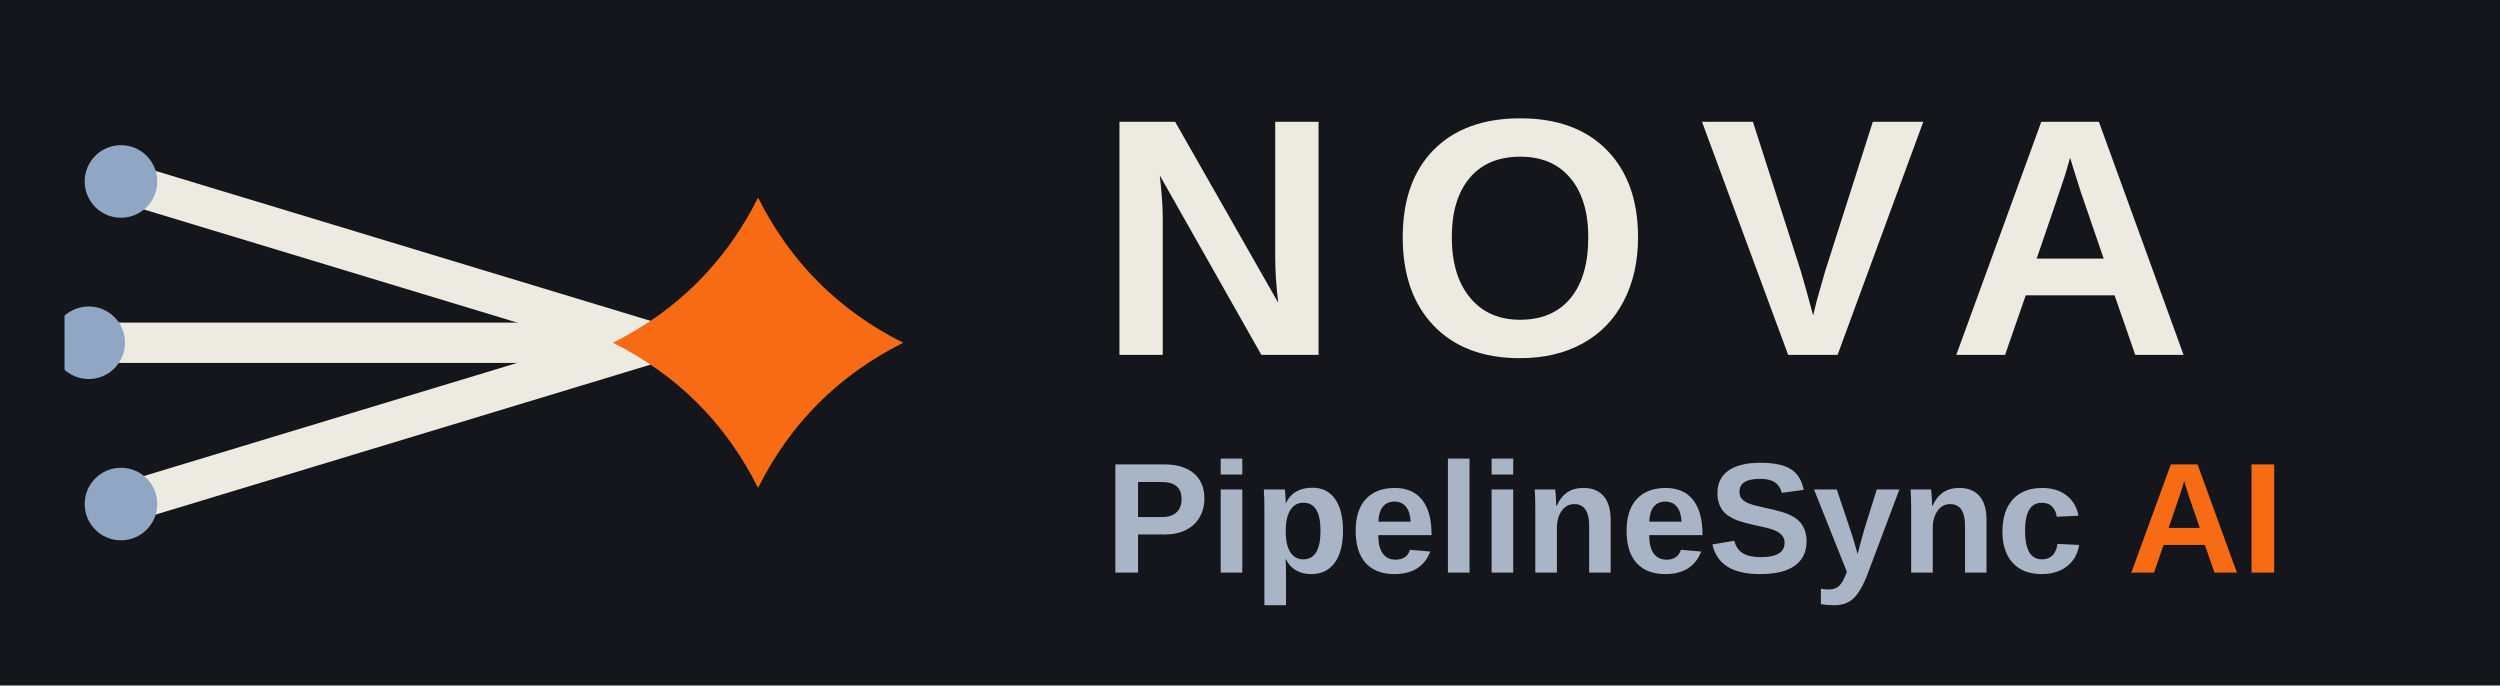
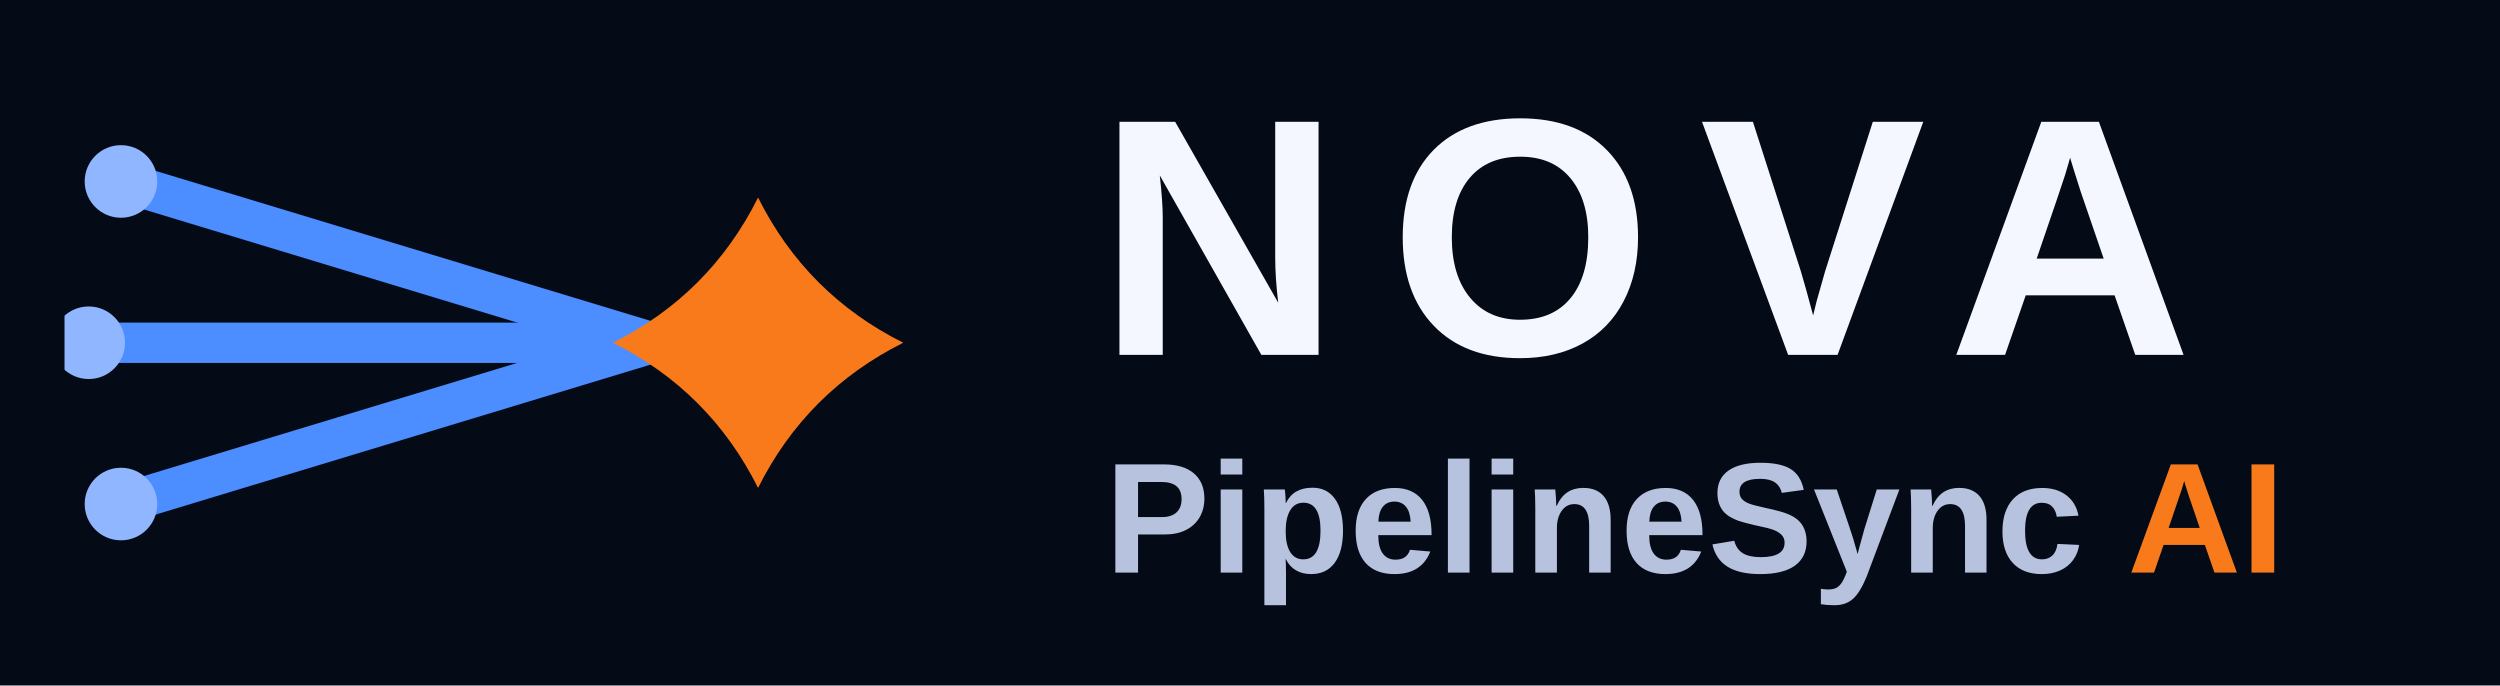
<svg xmlns="http://www.w3.org/2000/svg" viewBox="0 0 620 170" width="620" height="170" role="img" aria-label="Nova PipelineSync AI">
-   <rect width="620" height="170" fill="#14161B" />
+   <rect width="620" height="170" fill="#040B16" />
  <g transform="translate(16 15)">
    <svg viewBox="0 0 220 140" height="140" width="220" role="img" aria-label="Nova PipelineSync AI">
-       <path d="M14 30 L146 70" fill="none" stroke="#EDEAE1" stroke-width="10" stroke-linecap="round" />
-       <path d="M6 70 L146 70" fill="none" stroke="#EDEAE1" stroke-width="10" stroke-linecap="round" />
-       <path d="M14 110 L146 70" fill="none" stroke="#EDEAE1" stroke-width="10" stroke-linecap="round" />
-       <circle cx="14" cy="30" r="9" fill="#8FA6C4" />
-       <circle cx="6" cy="70" r="9" fill="#8FA6C4" />
-       <circle cx="14" cy="110" r="9" fill="#8FA6C4" />
-       <path d="M172 34 Q184 58 208 70 Q184 82 172 106 Q160 82 136 70 Q160 58 172 34 Z" fill="#F76B15" />
+       <path d="M14 30 L146 70" fill="none" stroke="#4C8DFF" stroke-width="10" stroke-linecap="round" />
+       <path d="M6 70 L146 70" fill="none" stroke="#4C8DFF" stroke-width="10" stroke-linecap="round" />
+       <path d="M14 110 L146 70" fill="none" stroke="#4C8DFF" stroke-width="10" stroke-linecap="round" />
+       <circle cx="14" cy="30" r="9" fill="#8FB6FF" />
+       <circle cx="6" cy="70" r="9" fill="#8FB6FF" />
+       <circle cx="14" cy="110" r="9" fill="#8FB6FF" />
+       <path d="M172 34 Q184 58 208 70 Q184 82 172 106 Q160 82 136 70 Q160 58 172 34 Z" fill="#F97A1A" />
    </svg>
  </g>
  <g font-family="Arial, Helvetica, sans-serif">
-     <text x="272" y="88" fill="#EDEAE1" font-size="84" font-weight="700" letter-spacing="0.14em">NOVA</text>
-     <text x="274" y="142" fill="#A9B4C6" font-size="39" font-weight="600">PipelineSync <tspan fill="#F76B15" font-weight="700">AI</tspan>
+     <text x="272" y="88" fill="#F4F7FF" font-size="84" font-weight="700" letter-spacing="0.14em">NOVA</text>
+     <text x="274" y="142" fill="#B7C3DE" font-size="39" font-weight="600">PipelineSync <tspan fill="#F97A1A" font-weight="700">AI</tspan>
    </text>
  </g>
</svg>
